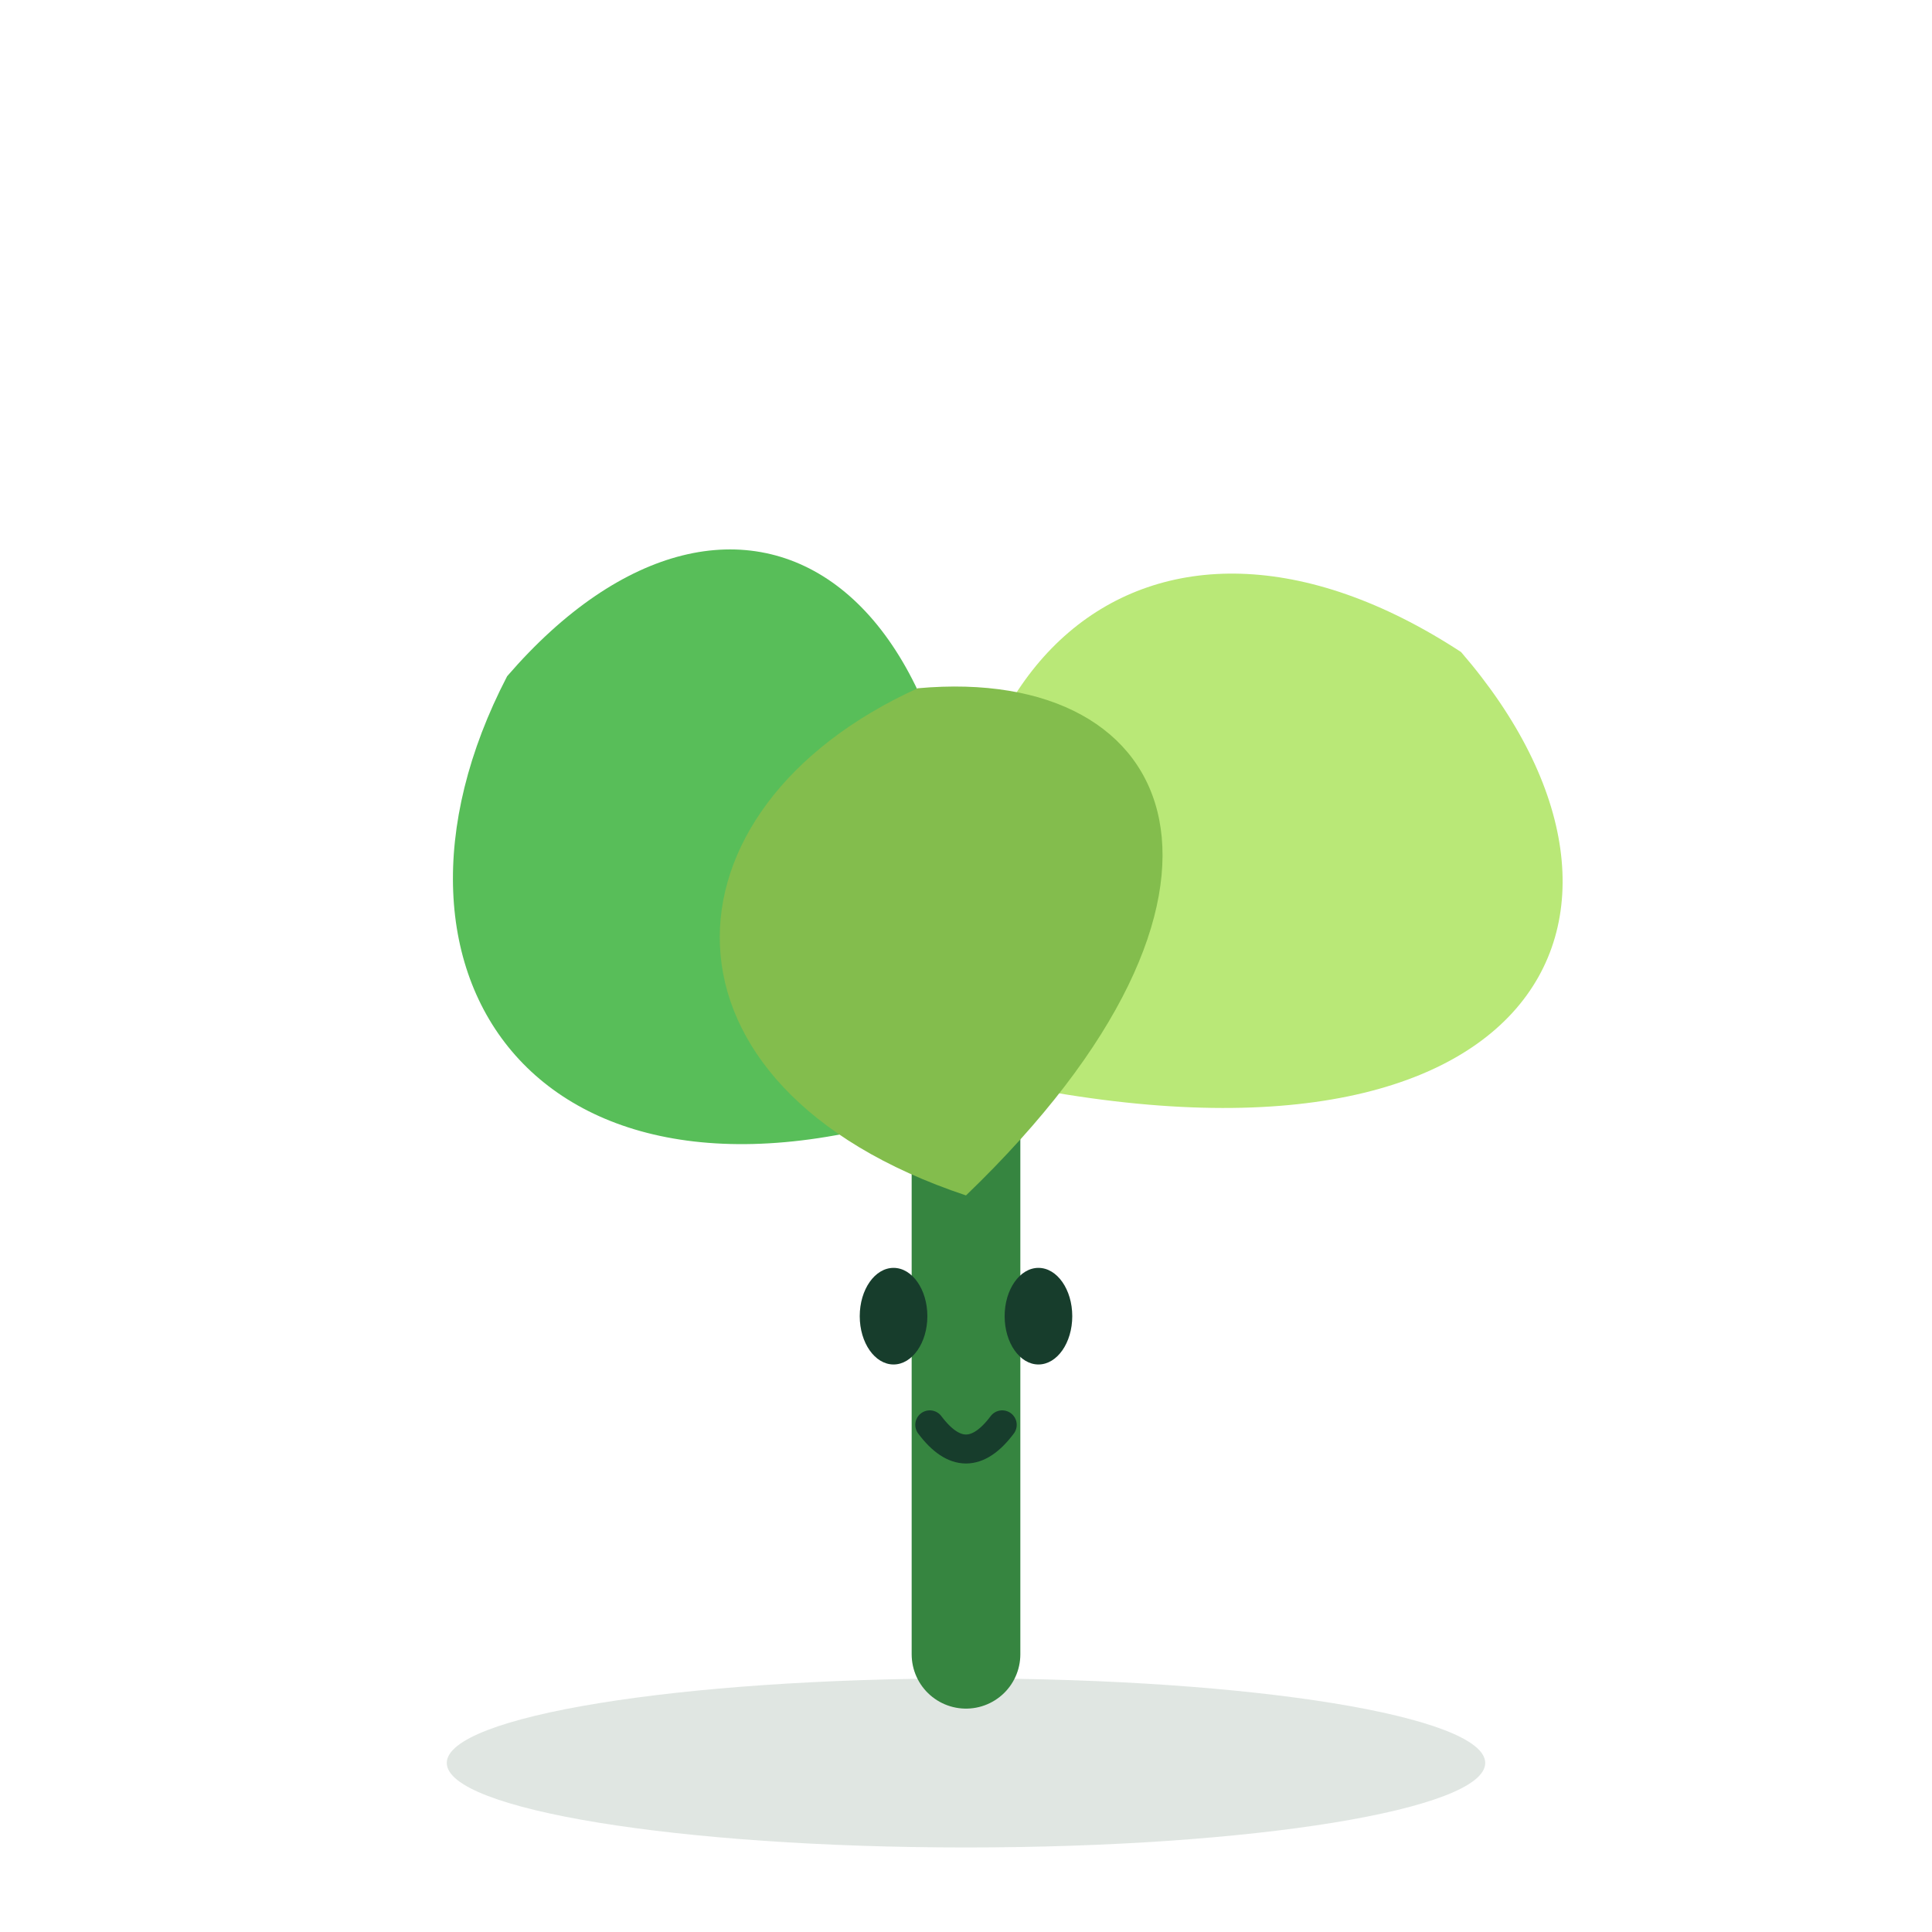
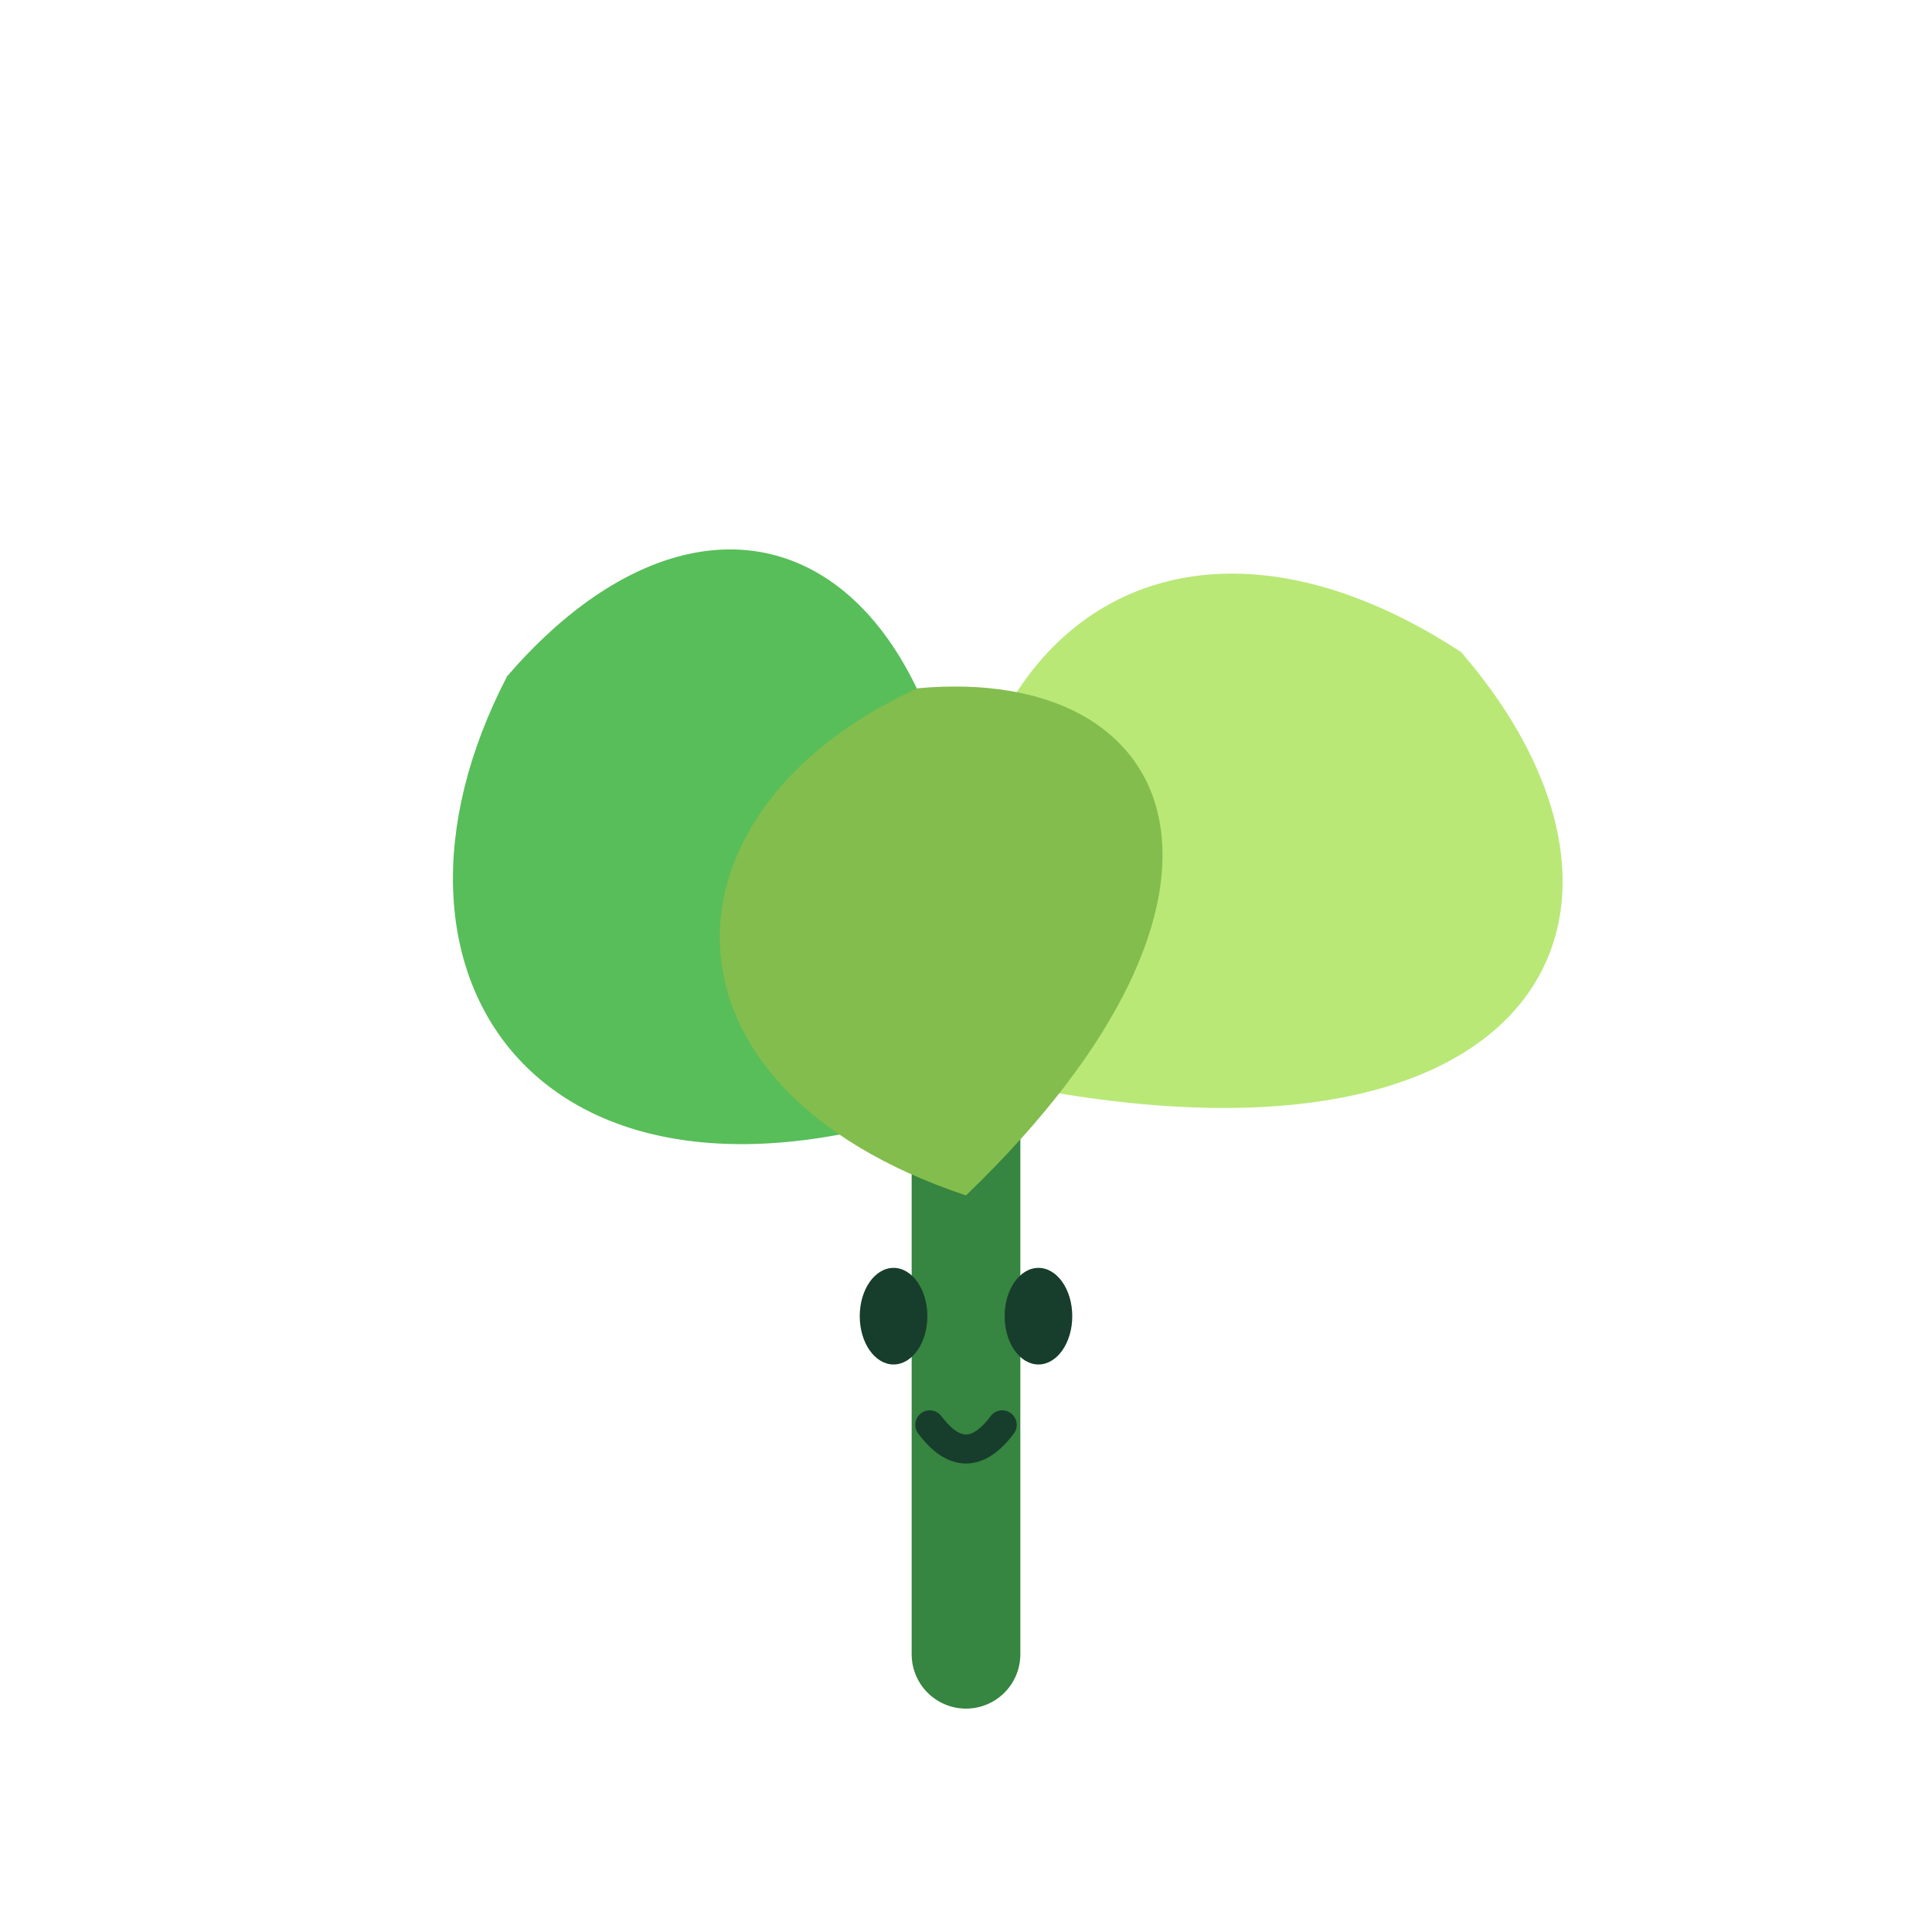
<svg xmlns="http://www.w3.org/2000/svg" viewBox="0 0 160 160" role="img" aria-label="Planta: el libro está casi repasado">
-   <ellipse cx="80" cy="146" rx="43" ry="7" fill="#1E4C2E" opacity=".14" />
  <path d="M80 137V89" fill="none" stroke="#368540" stroke-width="9" stroke-linecap="round" />
  <path d="M80 91C45 104 29 81 42 56c19-22 42-9 38 35Z" fill="#58BE59" />
  <path d="M80 89c-6-34 15-52 41-35 19 22 6 46-41 35Z" fill="#B9E877" />
  <path d="M80 99c-27-9-26-32-4-42 22-2 30 17 4 42Z" fill="#83BD4D" />
  <ellipse cx="74" cy="109" rx="2.8" ry="4" fill="#173D2C" />
  <ellipse cx="86" cy="109" rx="2.8" ry="4" fill="#173D2C" />
  <path d="M77 118q3 4 6 0" fill="none" stroke="#173D2C" stroke-width="2.4" stroke-linecap="round" />
</svg>
